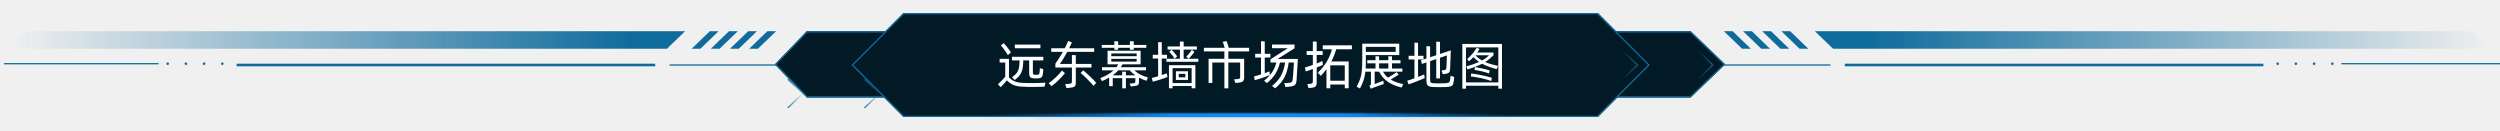
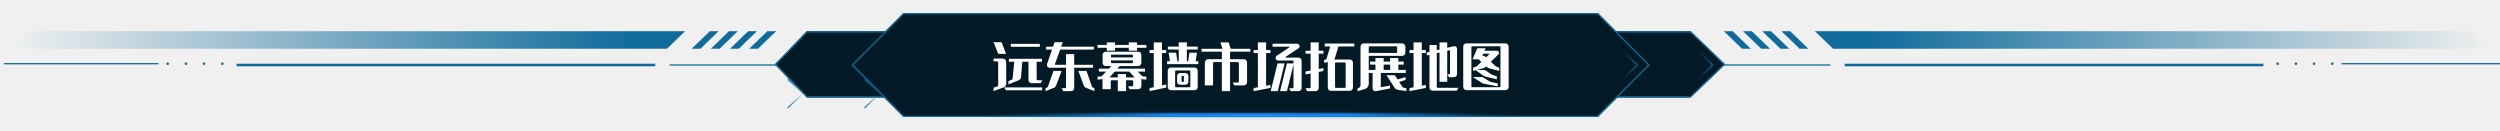
<svg xmlns="http://www.w3.org/2000/svg" width="1923" height="100" viewBox="0 0 1923 100" fill="none">
  <path d="M3 0L1923 0L1923 100L3 100L3 0Z">
</path>
  <g mask="url(#mask-19571ea8-7f9f-4115-9439-4b64408caa62)">
    <path fill="#021A26" d="M596 49.5L620.56 75L1300.44 75L1327 49.5L1300.44 24L620.56 24L596 49.5">
</path>
    <path fill-rule="evenodd" fill="rgba(15, 107, 156, 1)" d="M596 49.5L620.56 75L1300.44 75L1326.28 50.193L1327 49.5L1326.28 48.807L1300.44 24L620.56 24L596 49.5ZM620.985 25L597.388 49.5L620.985 74L1300.04 74L1325.56 49.5L1300.04 25L620.985 25Z">
</path>
    <path fill="#021A26" d="M655 50L694.94 90L1229.07 90L1269 50L1229.07 10L694.94 10L655 50">
</path>
    <path fill-rule="evenodd" fill="rgba(15, 107, 156, 1)" d="M655 50L694.94 90L1229.07 90L1269 50L1229.07 10L694.94 10L655 50ZM695.355 11L656.413 50L695.355 89L1228.66 89L1267.59 50L1228.66 11L695.355 11Z">
</path>
    <g filter="url(#filter_22e4c669-ea71-4435-b34b-df6f709cae18)">
      <ellipse cx="962.5" cy="88.5" rx="205.5" ry="1.5" fill="url(#linear_fill_22e4c669-ea71-4435-b34b-df6f709cae18)">
</ellipse>
    </g>
    <path d="M1259.49 50L1259.84 49.64L1248.34 38.64L1247.65 39.36L1258.77 50L1247.65 60.64L1248.34 61.36L1259.84 50.36L1259.49 50ZM1259.49 50L1259.15 49.64L1258.77 50L1259.15 50.36L1259.49 50ZM1259.85 50.36L1260.22 50L1259.85 49.64L1259.5 50L1259.85 50.36Z" fill-rule="evenodd" fill="url(#linear_fill_0e8f900c-1edb-4d48-b5bf-baf5943ac75d)">
</path>
    <path d="M1317.49 50L1317.84 49.64L1306.34 38.64L1305.65 39.36L1316.77 50L1305.65 60.64L1306.34 61.36L1317.84 50.36L1317.49 50ZM1317.49 50L1317.15 49.64L1316.77 50L1317.15 50.36L1317.49 50ZM1317.85 50.36L1318.22 50L1317.85 49.64L1317.5 50L1317.85 50.36Z" fill-rule="evenodd" fill="url(#linear_fill_bda5b7f5-81f6-43e3-9f13-6fd426cbc745)">
</path>
    <path d="M665.344 83.363L676.844 72.363L676.499 72.003L676.844 71.643L665.344 60.643L664.654 61.363L675.778 72.003L664.654 82.643L665.344 83.363ZM675.778 72.003L676.154 72.363L676.499 72.003L676.154 71.643L675.778 72.003ZM676.85 72.363L677.22 72.003L676.85 71.643L676.5 72.003L676.85 72.363Z" fill-rule="evenodd" fill="url(#linear_fill_b6b3174a-3353-4e71-b268-7e5dd23f09a5)">
</path>
    <path d="M606.344 83.363L617.844 72.363L617.499 72.003L617.844 71.643L606.344 60.643L605.654 61.363L616.778 72.003L605.654 82.643L606.344 83.363ZM616.778 72.003L617.154 72.363L617.499 72.003L617.154 71.643L616.778 72.003ZM617.85 72.363L618.22 72.003L617.85 71.643L617.5 72.003L617.85 72.363Z" fill-rule="evenodd" fill="url(#linear_fill_9703ae26-eb37-4c7e-a345-2f2ddd0de012)">
</path>
  </g>
  <g mask="url(#mask-19571ea8-7f9f-4115-9439-4b64408caa62)">
-     <path fill="#FFFFFF" d="M775.28 42.4Q774.64 41.32 773.92 40.26Q773.2 39.2 772.5 38.22Q771.8 37.24 771.12 36.4Q770.44 35.56 769.88 34.92L772.04 33.2Q772.64 33.8 773.42 34.7Q774.2 35.6 774.98 36.6Q775.76 37.6 776.44 38.58Q777.12 39.56 777.6 40.32L775.28 42.4ZM800.28 37.12L780.6 37.12L780.6 34.32L800.28 34.32L800.28 37.12ZM784.2 47.96Q784.2 47.64 784.22 47.24Q784.24 46.84 784.24 46.44L778.4 46.44L778.4 43.68L802.52 43.68L802.52 46.44L794.48 46.44L794.48 55.56Q794.48 56.2 794.56 56.56Q794.64 56.92 794.84 57.14Q795.04 57.36 795.38 57.44Q795.72 57.52 796.2 57.56Q796.92 57.64 797.68 57.56Q798.28 57.52 798.64 57.42Q799 57.32 799.2 57.08Q799.4 56.84 799.5 56.4Q799.6 55.96 799.68 55.24Q799.76 54.48 799.8 53.8Q799.84 53.12 799.84 52.4L802.48 53.16Q802.44 54.08 802.38 54.76Q802.32 55.44 802.24 56.32Q802.12 57.48 801.88 58.22Q801.64 58.96 801.2 59.4Q800.76 59.84 800.06 60.04Q799.36 60.24 798.32 60.28Q796.76 60.32 795.24 60.28Q793.32 60.2 792.48 59.36Q791.64 58.52 791.64 56.16L791.64 46.44L787.08 46.44Q787.08 46.88 787.06 47.32Q787.04 47.76 787.04 48.12Q786.92 50.76 786.56 52.68Q786.2 54.6 785.44 56.12Q784.68 57.64 783.48 58.92Q782.28 60.2 780.56 61.52L778.44 59.44Q780.12 58.2 781.2 57.08Q782.28 55.96 782.92 54.68Q783.56 53.4 783.84 51.78Q784.12 50.16 784.2 47.96ZM789.96 63.88Q793.52 63.96 797.24 63.88Q800.96 63.8 804.16 63.6L803.48 66.68Q802.2 66.72 800.52 66.76Q798.84 66.8 797.08 66.84Q795.32 66.88 793.64 66.88Q791.96 66.88 790.72 66.84Q787.6 66.76 785.3 66.6Q783 66.44 781.14 65.92Q779.28 65.4 777.7 64.44Q776.12 63.48 774.48 61.8Q773.92 62.44 773.42 63.02Q772.92 63.6 772.38 64.22Q771.84 64.84 771.2 65.54Q770.56 66.24 769.72 67.08L767.6 64.84Q769.24 63.32 770.68 61.86Q772.12 60.4 773.24 59L773.24 48.12L768.92 48.12L768.92 45.28L776.12 45.28L776.12 59.6Q777.56 61 778.92 61.8Q780.28 62.6 781.86 63.06Q783.44 63.52 785.38 63.68Q787.32 63.84 789.96 63.88ZM827.52 51.92L827.52 63.12Q827.52 64.44 827.32 65.24Q827.12 66.04 826.64 66.48Q826.16 66.92 825.34 67.14Q824.52 67.36 823.28 67.48L820.36 67.72L819.32 64.72L822.28 64.48Q823.04 64.44 823.48 64.32Q823.92 64.2 824.16 63.96Q824.4 63.72 824.46 63.26Q824.52 62.8 824.52 62.04L824.52 51.92L811.8 51.92L811.8 48.96Q813.32 46.8 814.78 44.56Q816.24 42.32 817.56 39.92L808.6 39.92L808.6 37.12L819.04 37.12Q819.76 35.72 820.42 34.3Q821.08 32.88 821.64 31.44L824.48 32.64Q824.04 33.72 823.5 34.84Q822.96 35.96 822.4 37.12L841.64 37.12L841.64 39.92L820.92 39.92Q819.48 42.64 818 45.06Q816.52 47.48 815.24 49.16L824.52 49.16L824.52 42.32L827.52 42.44L827.52 49.16L839.56 49.16L839.56 51.92L827.52 51.92ZM833.2 54.12Q834.12 54.88 835.46 56.06Q836.8 57.24 838.22 58.58Q839.64 59.92 840.98 61.28Q842.32 62.64 843.24 63.72L841.16 66.04Q840.12 64.8 838.78 63.38Q837.44 61.96 836.06 60.58Q834.68 59.2 833.4 58.02Q832.12 56.84 831.2 56.08L833.2 54.12ZM806.64 63.96Q809.76 61.8 812.28 59.34Q814.8 56.88 816.84 54.28L819.16 56.24Q816.92 59 814.46 61.46Q812 63.92 808.84 66.32L806.64 63.96ZM857.16 36.76L847.48 36.76L847.48 34.56L857.16 34.56L857.16 31.68L860.08 31.84L860.08 34.56L869.12 34.56L869.12 31.68L872.08 31.84L872.08 34.56L881.76 34.56L881.76 36.76L872.08 36.76L872.08 38.28L869.12 38.28L869.12 36.76L860.08 36.76L860.08 38.28L857.16 38.28L857.16 36.76ZM881.92 62.16Q880.32 61.64 878.88 61.02Q877.44 60.4 876.12 59.72L876.12 62.52Q876.12 63.56 875.96 64.22Q875.8 64.88 875.36 65.3Q874.92 65.72 874.08 65.94Q873.24 66.16 871.88 66.28L869.76 66.48L868.96 64.28L871.16 64.12Q871.92 64.08 872.36 63.96Q872.8 63.84 873 63.64Q873.2 63.44 873.26 63.08Q873.32 62.72 873.32 62.16L873.32 60.08L866.04 60.08L866.04 67.96L863.2 67.96L863.2 60.08L855.92 60.08L855.92 66.24L853.16 66.24L853.16 59.68Q851.92 60.4 850.56 61.06Q849.2 61.72 847.68 62.4L846.36 60.08Q849.64 58.8 852.16 57.34Q854.68 55.88 856.6 54.08L847.68 54.08L847.68 51.68L858.76 51.68Q859.56 50.72 860.2 49.48L851.92 49.48L851.92 39L877.36 39L877.36 49.48L863.44 49.48Q863.12 50.04 862.78 50.58Q862.44 51.12 862.08 51.68L881.52 51.68L881.52 54.08L872.44 54.08Q874.48 55.92 877.02 57.28Q879.56 58.64 882.96 59.56L881.92 62.16ZM854.8 41.12L854.8 43.24L874.32 43.24L874.32 41.12L854.8 41.12ZM854.8 47.36L874.32 47.36L874.32 45.28L854.8 45.28L854.8 47.36ZM873.28 57.96Q872.08 57.12 871 56.14Q869.92 55.16 868.92 54.08L860.2 54.08Q858.36 56.16 855.84 57.96L863.2 57.96L863.2 55.12L866.04 55.2L866.04 57.96L873.28 57.96ZM921.76 45.16L921.76 47.56L897.2 47.56L897.2 45.16L907.6 45.16L907.6 38.16L898.12 38.16L898.12 35.76L907.6 35.76L907.6 31.92L910.48 32L910.48 35.76L920.64 35.76L920.64 38.16L910.48 38.16L910.48 45.16L921.76 45.16ZM897.76 57.8L898.08 59.2Q897.04 59.64 895.54 60.16Q894.04 60.68 892.42 61.2Q890.8 61.72 889.28 62.16Q887.76 62.6 886.72 62.84L885.96 59.96Q886.88 59.76 888.16 59.42Q889.44 59.08 890.84 58.64L890.84 45L886.68 45L886.68 42.16L890.84 42.16L890.84 32.4L893.64 32.48L893.64 42.16L897.64 42.16L897.64 45L893.64 45L893.64 57.72Q894.76 57.36 895.74 57.02Q896.72 56.68 897.48 56.4L897.76 57.8ZM901.24 38.24Q901.68 38.68 902.26 39.36Q902.84 40.04 903.44 40.76Q904.04 41.48 904.58 42.16Q905.12 42.84 905.48 43.32L903.52 45.16Q903.16 44.56 902.64 43.8Q902.12 43.04 901.54 42.3Q900.96 41.56 900.4 40.9Q899.84 40.24 899.4 39.8L901.24 38.24ZM912.48 43.6Q912.92 43.16 913.52 42.48Q914.12 41.8 914.74 41.04Q915.36 40.28 915.9 39.56Q916.44 38.84 916.76 38.28L918.72 39.92Q918.4 40.4 917.86 41.1Q917.32 41.8 916.72 42.54Q916.12 43.28 915.5 43.96Q914.88 44.64 914.36 45.12L912.48 43.6ZM899.16 50.16L919.48 50.16L919.48 67.88L916.6 67.88L916.6 66.16L901.96 66.16L901.96 67.88L899.16 67.88L899.16 50.16ZM901.96 52.4L901.96 63.92L916.6 63.92L916.6 52.4L901.96 52.4ZM913.8 61.48L904.52 61.48L904.52 54.8L913.8 54.8L913.8 61.48ZM911.76 56.8L906.68 56.8L906.68 59.48L911.76 59.48L911.76 56.8ZM944.84 39.56L944.84 45.24L957 45.24L957 59.24Q957 60.48 956.78 61.26Q956.56 62.04 956.06 62.52Q955.56 63 954.78 63.22Q954 63.44 952.88 63.56L950.28 63.84L949.24 61L951.88 60.84Q952.6 60.76 953.02 60.64Q953.44 60.52 953.64 60.28Q953.84 60.04 953.88 59.64Q953.92 59.24 953.92 58.64L953.92 48.08L944.84 48.08L944.84 67.92L941.8 67.92L941.8 48.08L932.52 48.08L932.52 63.8L929.64 63.8L929.64 45.24L941.8 45.24L941.8 39.56L926.04 39.56L926.04 36.76L942.04 36.76Q941.72 35.6 941.28 34.28Q940.84 32.96 940.52 32.16L943.48 31.6Q943.64 32.04 943.88 32.68Q944.12 33.32 944.34 34.04Q944.56 34.76 944.78 35.48Q945 36.2 945.16 36.76L960.84 36.76L960.84 39.56L944.84 39.56ZM976.8 57.72Q975.76 58.16 974.2 58.74Q972.64 59.32 971 59.88Q969.36 60.44 967.8 60.92Q966.24 61.4 965.16 61.68L964.56 58.8Q965.56 58.56 967 58.16Q968.44 57.76 969.96 57.24L969.96 44.28L965.48 44.28L965.48 41.4L969.96 41.4L969.96 31.72L972.84 31.84L972.84 41.4L977.2 41.4L977.2 44.28L972.84 44.28L972.84 56.28Q973.88 55.92 974.82 55.56Q975.76 55.2 976.48 54.88L976.8 57.72ZM998.28 45.32Q998.28 45.72 998.22 46.92Q998.16 48.12 998.06 49.72Q997.96 51.32 997.84 53.16Q997.72 55 997.62 56.66Q997.52 58.32 997.44 59.66Q997.36 61 997.32 61.6Q997.24 63.04 996.9 63.98Q996.56 64.92 995.84 65.48Q995.12 66.04 993.96 66.32Q992.8 66.6 991.08 66.76L988.76 66.96L987.88 63.96L990.72 63.8Q991.8 63.76 992.48 63.58Q993.16 63.4 993.58 63.04Q994 62.68 994.16 62.08Q994.32 61.48 994.4 60.56Q994.44 60.12 994.52 59.16Q994.6 58.2 994.7 56.98Q994.8 55.76 994.88 54.4Q994.96 53.04 995.06 51.8Q995.16 50.56 995.2 49.58Q995.24 48.6 995.28 48.08L991.28 48.08Q990.8 51.52 990.02 54.28Q989.24 57.04 988.02 59.4Q986.8 61.76 985.06 63.82Q983.32 65.88 980.88 67.92L978.48 66.12Q980.76 64.2 982.42 62.34Q984.08 60.48 985.24 58.38Q986.4 56.28 987.2 53.78Q988 51.28 988.56 48.08L984.56 48.08Q983.48 52.76 981.08 56.66Q978.68 60.56 974.52 63.92L972.32 62.12Q974.36 60.48 975.9 58.82Q977.44 57.16 978.58 55.46Q979.72 53.76 980.5 51.92Q981.28 50.08 981.8 48.08L977.28 48.08L977.28 45.6L990.6 37.08L978.44 37.08L978.44 34.24L995.76 34.24L995.76 37.16L982.76 45.32L998.28 45.32ZM1017.52 49.96Q1016.6 50.36 1015.4 50.86Q1014.2 51.36 1012.8 51.92L1012.8 63.2Q1012.8 64.4 1012.6 65.2Q1012.4 66 1011.88 66.5Q1011.36 67 1010.48 67.24Q1009.6 67.48 1008.24 67.56L1006.48 67.72L1005.6 64.68L1007.48 64.52Q1008.92 64.4 1009.38 64.02Q1009.84 63.64 1009.84 62.36L1009.84 53.08Q1008.28 53.64 1006.86 54.14Q1005.44 54.64 1004.4 54.96L1003.72 51.92Q1004.88 51.6 1006.48 51.08Q1008.08 50.56 1009.84 49.92L1009.84 42.24L1005.08 42.24L1005.08 39.28L1009.84 39.28L1009.84 31.92L1012.8 32.04L1012.8 39.28L1017.4 39.28L1017.4 42.24L1012.8 42.24L1012.8 48.8Q1014.08 48.32 1015.22 47.82Q1016.36 47.32 1017.24 46.88L1017.4 48.68L1017.52 49.96ZM1027.84 37.92Q1027.08 40.44 1026.16 42.74Q1025.24 45.04 1024.08 47.28L1037.4 47.28L1037.4 67.88L1034.4 67.88L1034.4 65.04L1023.24 65.04L1023.24 67.88L1020.32 67.88L1020.32 53.2Q1019.36 54.48 1018.3 55.76Q1017.24 57.04 1016 58.36L1013.68 55.92Q1017.68 52.04 1020.4 47.64Q1023.12 43.24 1024.52 37.92L1017.48 37.92L1017.48 34.88L1039.88 34.88L1039.88 37.92L1027.84 37.92ZM1034.4 50.24L1023.24 50.24L1023.24 62.12L1034.4 62.12L1034.4 50.24ZM1069.72 61.2Q1071.64 62.36 1074.02 63.24Q1076.4 64.12 1079.36 64.68L1078.08 67.36Q1074.88 66.56 1072.26 65.46Q1069.64 64.36 1067.5 62.88Q1065.36 61.4 1063.72 59.48Q1062.08 57.56 1060.84 55.12L1057.4 55.12L1057.4 64.64Q1057.8 64.48 1058.78 64.12Q1059.76 63.76 1060.82 63.34Q1061.88 62.92 1062.8 62.56Q1063.72 62.2 1064.04 62.08L1064.36 64.64Q1063.92 64.8 1062.78 65.18Q1061.64 65.56 1060.4 66Q1059.16 66.44 1058.06 66.84Q1056.96 67.24 1056.6 67.36Q1056.12 67.56 1055.52 67.8Q1054.92 68.04 1054.44 68.28L1053.4 66Q1054.08 65.6 1054.3 65.28Q1054.52 64.96 1054.52 64.56L1054.52 55.12L1050.24 55.12Q1050.04 57 1049.7 58.6Q1049.36 60.2 1048.86 61.72Q1048.36 63.24 1047.68 64.78Q1047 66.32 1046.12 68.08L1043.56 66.72Q1044.8 64.32 1045.62 62.3Q1046.44 60.28 1046.94 58Q1047.44 55.72 1047.64 52.84Q1047.84 49.96 1047.84 45.8L1047.84 33.6L1076.32 33.6L1076.32 42.36L1050.6 42.36L1050.6 47.28Q1050.6 48.8 1050.56 50.16Q1050.52 51.52 1050.44 52.72L1058.04 52.72L1058.04 48.72L1051.72 48.72L1051.72 46.32L1058.04 46.32L1058.04 43.24L1060.8 43.36L1060.8 46.32L1067.92 46.32L1067.92 43.24L1070.72 43.36L1070.72 46.32L1077.24 46.32L1077.24 48.72L1070.72 48.72L1070.72 52.72L1078.72 52.72L1078.72 55.12L1063.72 55.12Q1064.52 56.44 1065.48 57.6Q1066.44 58.76 1067.64 59.72Q1069.44 58.76 1071.1 57.7Q1072.76 56.64 1074.28 55.44L1075.84 57.36Q1074.44 58.28 1072.86 59.26Q1071.28 60.24 1069.72 61.2ZM1050.6 36.04L1050.6 39.92L1073.56 39.92L1073.56 36.04L1050.6 36.04ZM1060.8 52.72L1067.92 52.72L1067.92 48.72L1060.8 48.72L1060.8 52.72ZM1118.56 59.2Q1118.52 60.52 1118.32 61.82Q1118.12 63.12 1117.84 64.36Q1117.72 64.96 1117.4 65.42Q1117.08 65.88 1116.46 66.18Q1115.84 66.48 1114.9 66.68Q1113.96 66.88 1112.56 66.92Q1107.48 67.16 1102.4 66.92Q1101 66.88 1100 66.64Q1099 66.4 1098.38 65.86Q1097.76 65.32 1097.48 64.38Q1097.2 63.44 1097.2 61.92L1097.2 48L1093.72 49.2L1093.04 46.4L1097.2 45L1097.2 35.48L1100.04 35.68L1100.04 44.04L1104.76 42.48L1104.76 32L1107.64 32.2L1107.64 41.52L1115.96 38.72L1115.44 52.76Q1115.4 53.88 1115.2 54.62Q1115 55.36 1114.54 55.82Q1114.08 56.28 1113.32 56.52Q1112.56 56.76 1111.36 56.88L1109.76 57.04L1108.8 54.16L1110.48 54Q1111.12 53.96 1111.52 53.82Q1111.92 53.68 1112.14 53.4Q1112.36 53.12 1112.46 52.64Q1112.56 52.16 1112.6 51.4Q1112.64 51.04 1112.68 49.76Q1112.72 48.48 1112.78 47Q1112.84 45.52 1112.9 44.24Q1112.96 42.96 1112.96 42.6L1107.64 44.44L1107.64 60.32L1104.76 60.32L1104.76 45.4L1100.04 47.04L1100.04 60.68Q1100.04 61.72 1100.12 62.34Q1100.2 62.96 1100.5 63.32Q1100.8 63.68 1101.36 63.84Q1101.92 64 1102.84 64.04Q1107.12 64.28 1111.4 64.04Q1113.36 63.92 1114.18 63.62Q1115 63.32 1115.24 62.36Q1115.48 61.36 1115.6 60.28Q1115.72 59.2 1115.76 58.24L1118.56 59.2ZM1095.72 58.8L1095.92 60.04Q1094.76 60.56 1093.12 61.24Q1091.48 61.92 1089.7 62.62Q1087.92 63.32 1086.26 63.92Q1084.6 64.52 1083.48 64.88L1082.4 62.12Q1083.52 61.8 1084.98 61.3Q1086.44 60.8 1088 60.24L1088 45.72L1083.52 45.72L1083.52 42.92L1088 42.92L1088 32.8L1090.76 32.92L1090.76 42.92L1094.96 42.92L1094.96 45.72L1090.76 45.72L1090.76 59.2Q1092.16 58.64 1093.36 58.14Q1094.56 57.64 1095.48 57.24L1095.72 58.8ZM1155.32 33.8L1155.32 68.2L1152.52 68.2L1152.52 65.96L1127.64 65.96L1127.64 68.2L1124.84 68.2L1124.84 33.8L1155.32 33.8ZM1152.52 63.36L1152.52 36.44L1127.64 36.44L1127.64 63.36L1152.52 63.36ZM1142.36 47.72Q1144.56 48.68 1147.04 49.38Q1149.52 50.08 1152.36 50.72L1151.24 53.2Q1147.72 52.24 1145 51.24Q1142.28 50.24 1140.04 49.04Q1137.8 50.2 1135.08 51.26Q1132.36 52.32 1128.88 53.36L1127.8 51.12Q1130.8 50.28 1133.24 49.42Q1135.68 48.56 1137.72 47.64Q1135.44 46.12 1133.4 43.96Q1132.6 44.84 1131.72 45.62Q1130.84 46.4 1129.92 47.16L1128.56 45.4Q1129.64 44.52 1130.7 43.44Q1131.76 42.36 1132.7 41.22Q1133.64 40.08 1134.44 38.94Q1135.24 37.8 1135.84 36.76L1138.04 37.68Q1137.28 39 1136.32 40.4L1148.76 40.4L1148.76 42.52Q1147.24 44.04 1145.7 45.32Q1144.16 46.6 1142.36 47.72ZM1134.92 42.52Q1137.2 44.96 1140 46.52Q1143.24 44.76 1145.36 42.52L1134.92 42.52ZM1134.52 51.6Q1135.52 51.72 1137.02 52.02Q1138.52 52.32 1140.1 52.66Q1141.68 53 1143.18 53.38Q1144.68 53.76 1145.76 54.08L1145.4 56.52Q1144.36 56.12 1142.88 55.68Q1141.4 55.24 1139.82 54.86Q1138.24 54.48 1136.74 54.2Q1135.24 53.92 1134.2 53.8L1134.52 51.6ZM1131.68 56.56Q1133.16 56.68 1135.3 57.04Q1137.44 57.4 1139.68 57.86Q1141.92 58.32 1144 58.84Q1146.08 59.36 1147.52 59.84L1147.08 62.32Q1145.64 61.76 1143.56 61.18Q1141.48 60.6 1139.26 60.12Q1137.04 59.64 1134.94 59.28Q1132.84 58.92 1131.36 58.8L1131.68 56.56Z">
+     <path fill="#FFFFFF" d="M767.8 41.44L764.28 32.48L770.4 32.48L773.88 41.44L767.8 41.44ZM799.84 36L777.56 36L777.56 33.76L799.84 33.76L799.84 36ZM773.96 64.6Q773.96 65.44 773.5 66.12Q773.04 66.8 772.24 67.12L764.24 70.08L764.24 67.48L767.28 66.44Q767.8 66.24 767.8 65.72L767.8 48.2Q767.8 47.8 767.52 47.5Q767.24 47.2 766.8 47.2L764.24 47.2L764.24 45.04L771.32 45.04Q772.4 45.04 773.18 45.8Q773.96 46.56 773.96 47.68L773.96 64.6ZM785.36 59.56Q785.28 60.44 784.64 61Q784 61.56 783.2 61.88L775.68 64.92L775.68 62.4L778.4 61.28Q778.8 61.12 778.88 60.64L780.16 47.48L776.04 47.48L776.04 45.24L801.44 45.24L801.44 47.48L797.4 47.48L797.4 61.12Q797.4 61.36 797.58 61.54Q797.76 61.72 798 61.72L801.76 61.72L800.56 63.96L793.52 63.96Q792.48 63.96 791.78 63.26Q791.08 62.56 791.08 61.52L791.08 47.48L786.36 47.48L785.36 59.56ZM772.52 67.24L801.6 67.24L801.6 69.44L773.72 69.44L772.52 67.24ZM826.28 52.08L826.28 67.64Q826.28 68.68 825.58 69.38Q824.88 70.08 823.84 70.08L817.8 70.08L816.6 67.84L819.36 67.84Q819.6 67.84 819.78 67.66Q819.96 67.48 819.96 67.24L819.96 52.08L807.6 52.08Q806.96 52.08 806.46 51.84Q805.96 51.6 805.66 51.18Q805.36 50.76 805.3 50.2Q805.24 49.64 805.44 49.04L809.24 38.16L804.64 38.16L804.64 35.92L810 35.92L811.2 32.48L817.52 32.48L816.28 35.92L841.36 35.92L841.36 38.16L815.48 38.16L811.48 49.24Q811.4 49.48 811.52 49.66Q811.64 49.84 811.88 49.84L819.96 49.84L819.96 41.64L826.28 41.64L826.28 49.84L840.72 49.84L840.72 52.08L826.28 52.08ZM816.6 54.56L812.48 65.48Q812.2 66.2 811.74 66.76Q811.28 67.32 810.68 67.56L804.24 70.08L804.24 67.76L805.32 67.36Q805.84 67.16 806.08 66.56L810.32 54.56L816.6 54.56ZM841.76 67.76L841.76 70.08L835.4 67.56Q834.16 67.04 833.6 65.6L829.44 54.56L835.72 54.56L839.92 66.56Q840.16 67.12 840.64 67.32L841.76 67.76ZM881.76 34.56L881.76 36.76L874.6 36.76L874.6 38.96L868.28 38.96L868.28 36.76L857.68 36.76L857.68 38.96L851.36 38.96L851.36 36.76L844.24 36.76L844.24 34.56L851.36 34.56L851.36 32.6L857.68 32.6L857.68 34.56L868.28 34.56L868.28 32.6L874.6 32.6L874.6 34.56L881.76 34.56ZM878 58Q878.28 58.32 878.62 58.52Q878.96 58.72 879.4 58.76L881.76 59L881.76 61.24L877.68 60.88Q877.96 61.32 877.96 62L877.96 66.12Q877.96 67.16 877.24 67.88Q876.52 68.6 875.48 68.6L868.92 68.6L867.72 66.4L870.72 66.4Q871.12 66.4 871.38 66.14Q871.64 65.88 871.64 65.48L871.64 62.64Q871.64 62.24 871.38 61.98Q871.12 61.72 870.72 61.72L866.16 61.72L866.16 70.12L859.8 70.12L859.8 61.72L855.28 61.72Q854.92 61.72 854.66 61.98Q854.4 62.24 854.4 62.64L854.4 68.6L848.04 68.6L848.04 62.2Q848.04 61.44 848.4 60.84L844.24 61.24L844.24 59L846.68 58.76Q847.12 58.72 847.44 58.52Q847.76 58.32 848.08 58L850.8 55.08L845.24 55.08L845.24 52.84L852.92 52.84L854.8 50.8L850.56 50.8Q849.52 50.8 848.82 50.1Q848.12 49.4 848.12 48.36L848.12 42.24Q848.12 41.2 848.82 40.5Q849.52 39.8 850.56 39.8L875.48 39.8Q876.52 39.8 877.22 40.5Q877.92 41.2 877.92 42.24L877.92 48.36Q877.92 49.4 877.22 50.1Q876.52 50.8 875.48 50.8L861.28 50.8L859.44 52.84L880.72 52.84L880.72 55.08L875.2 55.08L878 58ZM855.16 42.04Q854.92 42.04 854.74 42.22Q854.56 42.4 854.56 42.64L854.56 44.16L871.44 44.16L871.44 42.64Q871.44 42.4 871.26 42.22Q871.08 42.04 870.84 42.04L855.16 42.04ZM854.56 47.96Q854.56 48.2 854.74 48.38Q854.92 48.56 855.16 48.56L870.84 48.56Q871.08 48.56 871.26 48.38Q871.44 48.2 871.44 47.96L871.44 46.44L854.56 46.44L854.56 47.96ZM872.72 59.52L872.24 59.04L868.68 55.08L857.44 55.08L853.96 59Q853.84 59.16 853.7 59.28Q853.56 59.4 853.44 59.52L859.8 59.52L859.8 56.96L866.16 56.96L866.16 59.52L872.72 59.52ZM893.8 38.52L897.04 38.52L897.04 40.8L893.8 40.8L893.8 65.68L897.04 65L897.04 67.36L884.24 70.12L884.24 67.76L887.48 67.08L887.48 40.8L884.24 40.8L884.24 38.52L887.48 38.52L887.48 32.6L893.8 32.6L893.8 38.52ZM921.76 47.08L921.76 49.32L897.76 49.32L897.76 47.08L899.88 47.08L898.92 40.52L904.68 40.52L905.64 47.08L906.68 47.08L906.68 38.08L898.32 38.08L898.32 35.84L906.68 35.84L906.68 32.6L912.92 32.6L912.92 35.84L921.24 35.84L921.24 38.08L912.92 38.08L912.92 47.08L913.96 47.08L914.92 40.52L920.68 40.52L919.72 47.08L921.76 47.08ZM918.84 51.96Q919.88 51.96 920.58 52.66Q921.28 53.36 921.28 54.4L921.28 66.92Q921.28 67.96 920.58 68.66Q919.88 69.36 918.84 69.36L900.68 69.36Q899.64 69.36 898.94 68.66Q898.24 67.96 898.24 66.92L898.24 54.4Q898.24 53.36 898.94 52.66Q899.64 51.96 900.68 51.96L918.84 51.96ZM915.6 54.8Q915.6 54.56 915.42 54.38Q915.24 54.2 915 54.2L904.52 54.2Q904.28 54.2 904.1 54.38Q903.92 54.56 903.92 54.8L903.92 66.52Q903.92 66.76 904.1 66.94Q904.28 67.12 904.52 67.12L915 67.12Q915.24 67.12 915.42 66.94Q915.6 66.76 915.6 66.52L915.6 54.8ZM911.68 56.16Q912.72 56.16 913.42 56.86Q914.12 57.56 914.12 58.6L914.12 62.68Q914.12 63.76 913.42 64.46Q912.72 65.16 911.68 65.16L907.84 65.16Q906.8 65.16 906.1 64.46Q905.4 63.76 905.4 62.68L905.4 58.6Q905.4 57.56 906.1 56.86Q906.8 56.16 907.84 56.16L911.68 56.16ZM910.64 58.88Q910.64 58.64 910.46 58.46Q910.28 58.28 910.04 58.28L909.48 58.28Q909.24 58.28 909.06 58.46Q908.88 58.64 908.88 58.88L908.88 62.44Q908.88 62.68 909.06 62.86Q909.24 63.04 909.48 63.04L910.04 63.04Q910.28 63.04 910.46 62.86Q910.64 62.68 910.64 62.44L910.64 58.88ZM946.16 39.76L946.16 45.52L956.76 45.52Q957.8 45.52 958.52 46.24Q959.24 46.96 959.24 48L959.24 63.2Q959.24 64.24 958.52 64.96Q957.8 65.68 956.76 65.68L949.4 65.68L948.2 63.48L952.04 63.48Q952.44 63.48 952.7 63.22Q952.96 62.96 952.96 62.56L952.96 48.64Q952.96 48.24 952.7 47.98Q952.44 47.72 952.04 47.72L946.16 47.72L946.16 70.12L939.84 70.12L939.84 47.72L933.96 47.72Q933.6 47.72 933.34 47.98Q933.08 48.24 933.08 48.64L933.08 65.68L926.76 65.68L926.76 48.2Q926.76 47.08 927.54 46.3Q928.32 45.52 929.44 45.52L939.84 45.52L939.84 39.76L924.24 39.76L924.24 37.56L940.32 37.56L938.76 32.6L945.08 32.6L946.64 37.56L961.76 37.56L961.76 39.76L946.16 39.76ZM973.88 38.52L977.24 38.52L977.24 40.8L973.88 40.8L973.88 65.96L977.24 65.32L977.24 67.64L964.24 70.12L964.24 67.76L967.56 67.12L967.56 40.8L964.24 40.8L964.24 38.52L967.56 38.52L967.56 32.6L973.88 32.6L973.88 38.52ZM998.76 44.32Q999.8 44.32 1000.5 45.02Q1001.2 45.72 1001.2 46.76L1001.2 67.68Q1001.2 68.72 1000.5 69.42Q999.8 70.12 998.76 70.12L992.72 70.12L991.64 67.88L994.36 67.88Q994.6 67.88 994.78 67.7Q994.96 67.52 994.96 67.28L994.96 49.56L989.92 70.12L984.64 70.12L989.92 48.76L994.96 48.76L994.96 47.16Q994.96 46.92 994.78 46.74Q994.6 46.56 994.36 46.56L983.24 46.56Q982.48 46.56 981.98 46.14Q981.48 45.72 981.3 45.14Q981.12 44.56 981.3 43.94Q981.48 43.32 982.12 42.88L991.64 36.52Q991.84 36.36 991.76 36.12Q991.68 35.88 991.44 35.88L978.84 35.88L978.84 33.64L997.64 33.64Q998.36 33.64 998.88 34.04Q999.4 34.44 999.58 35Q999.76 35.56 999.58 36.16Q999.4 36.76 998.8 37.16L988.96 43.68Q988.76 43.84 988.84 44.08Q988.92 44.32 989.16 44.32L998.76 44.32ZM988.12 48.76L982.88 70.12L977.44 70.12L982.68 48.76L988.12 48.76ZM1014.36 39.04L1017.96 39.04L1017.96 41.28L1014.36 41.28L1014.36 53.04L1017.96 52.36L1017.96 54.6L1014.36 55.28L1014.36 67.64Q1014.36 68.68 1013.66 69.38Q1012.96 70.08 1011.92 70.08L1005.4 70.08L1004.24 67.84L1007.52 67.84Q1007.76 67.84 1007.94 67.66Q1008.12 67.48 1008.12 67.24L1008.12 56.48L1004.24 57.24L1004.24 55L1008.12 54.24L1008.12 41.28L1004.24 41.28L1004.24 39.04L1008.12 39.04L1008.12 32.6L1014.36 32.6L1014.36 39.04ZM1026.8 44.72Q1026.6 45.36 1026.28 45.8L1038.24 45.8Q1039.28 45.8 1039.98 46.5Q1040.68 47.2 1040.68 48.24L1040.68 67.4Q1040.68 68.44 1039.98 69.14Q1039.28 69.84 1038.24 69.84L1023.76 69.84Q1022.72 69.84 1022.02 69.14Q1021.32 68.44 1021.32 67.4L1021.32 48.24Q1021.32 47.92 1021.36 47.76L1018.52 48.32L1018.52 46.08L1019.6 45.84Q1020.2 45.72 1020.4 45.12L1023.2 35.72L1018.96 35.72L1018.96 33.48L1041.76 33.48L1041.76 35.72L1029.52 35.72L1026.8 44.72ZM1026.92 67Q1026.92 67.24 1027.1 67.42Q1027.28 67.6 1027.52 67.6L1034.48 67.6Q1034.72 67.6 1034.9 67.42Q1035.08 67.24 1035.08 67L1035.08 48.64Q1035.08 48.4 1034.9 48.22Q1034.72 48.04 1034.48 48.04L1027.52 48.04Q1027.28 48.04 1027.1 48.22Q1026.92 48.4 1026.92 48.64L1026.92 67ZM1062.12 66.56Q1062.12 67.08 1062.64 67L1069.16 65.8L1069.16 68.04L1058.4 70.12Q1057.36 70.32 1056.58 69.7Q1055.8 69.08 1055.8 68L1055.8 56.08L1052.84 56.08L1052.84 64.28Q1052.84 65.84 1051.94 67.02Q1051.04 68.2 1049.52 68.64L1044.24 70.12L1044.24 67.88L1044.88 67.72Q1045.64 67.52 1046.08 66.92Q1046.52 66.32 1046.52 65.52L1046.52 35.84Q1046.52 34.8 1047.22 34.1Q1047.92 33.4 1048.96 33.4L1078.56 33.4Q1079.6 33.4 1080.3 34.1Q1081 34.8 1081 35.84L1081 40.52Q1081 41.56 1080.3 42.26Q1079.6 42.96 1078.56 42.96L1052.84 42.96L1052.84 53.8L1058 53.8L1058 49.68L1053.88 49.68L1053.88 47.4L1058 47.4L1058 44.68L1064.32 44.68L1064.32 47.4L1069.28 47.4L1069.28 44.68L1075.6 44.68L1075.6 47.4L1079.76 47.4L1079.76 49.68L1075.6 49.68L1075.6 53.8L1081.36 53.8L1081.36 56.08L1062.12 56.08L1062.12 66.56ZM1052.84 40.72L1074.08 40.72Q1074.32 40.72 1074.5 40.54Q1074.68 40.36 1074.68 40.12L1074.68 36.24Q1074.68 36 1074.5 35.82Q1074.32 35.64 1074.08 35.64L1053.44 35.64Q1053.2 35.64 1053.02 35.82Q1052.84 36 1052.84 36.24L1052.84 40.72ZM1064.32 53.8L1069.28 53.8L1069.28 49.68L1064.32 49.68L1064.32 53.8ZM1081.76 67.88L1081.76 70.12L1075.36 69.12Q1074.48 68.96 1073.76 68.52Q1073.04 68.08 1072.56 67.28L1066.56 57.84L1072.88 57.84L1075.04 61.12L1081.16 59.28L1081.16 61.52L1076.24 63L1078.76 66.84Q1079.04 67.28 1079.56 67.4L1081.76 67.88ZM1093.64 38.52L1096.76 38.52L1096.76 40.8L1093.64 40.8L1093.64 65.92L1096.76 65.32L1096.76 67.64L1084.2 70.12L1084.2 67.76L1087.32 67.16L1087.32 40.8L1084.2 40.8L1084.2 38.52L1087.32 38.52L1087.32 32.6L1093.64 32.6L1093.64 38.52ZM1121.76 67.52L1120.56 69.76L1102 69.76Q1100.96 69.76 1100.26 69.06Q1099.56 68.36 1099.56 67.32L1099.56 42.16L1097.48 42.64L1097.48 40.4L1099.56 39.92L1099.56 34.6L1105.16 34.6L1105.16 38.6L1107.28 38.12L1107.28 32.6L1113.2 32.6L1113.2 36.76L1118.32 35.56Q1119.36 35.32 1120.06 35.98Q1120.76 36.64 1120.76 37.68L1120.76 56.92Q1120.76 57.96 1120.06 58.66Q1119.36 59.36 1118.32 59.36L1114.52 59.36L1113.32 57.12L1114.76 57.12Q1115 57.12 1115.18 56.94Q1115.36 56.76 1115.36 56.52L1115.36 39.08Q1115.36 38.88 1115.22 38.76Q1115.08 38.64 1114.88 38.68L1113.2 39.08L1113.2 62.92L1107.28 62.92L1107.28 40.4L1105.16 40.88L1105.16 66.92Q1105.16 67.16 1105.34 67.34Q1105.52 67.52 1105.76 67.52L1121.76 67.52ZM1158 33.36Q1159.04 33.36 1159.74 34.06Q1160.44 34.76 1160.44 35.8L1160.44 66.88Q1160.44 67.92 1159.74 68.62Q1159.04 69.32 1158 69.32L1127.96 69.32Q1126.92 69.32 1126.22 68.62Q1125.52 67.92 1125.52 66.88L1125.52 35.8Q1125.52 34.76 1126.22 34.06Q1126.92 33.36 1127.96 33.36L1158 33.36ZM1154.16 36.2Q1154.16 35.96 1153.98 35.78Q1153.8 35.6 1153.56 35.6L1132.4 35.6Q1132.16 35.6 1131.98 35.78Q1131.8 35.96 1131.8 36.2L1131.8 66.48Q1131.8 66.72 1131.98 66.9Q1132.16 67.08 1132.4 67.08L1153.56 67.08Q1153.8 67.08 1153.98 66.9Q1154.16 66.72 1154.16 66.48L1154.16 36.2ZM1150.32 50.84Q1150.52 51.04 1150.78 51.14Q1151.04 51.24 1151.32 51.32L1153.24 52.08L1153.24 54.52L1146.04 52.72Q1145.4 52.56 1144.8 52.3Q1144.2 52.04 1143.72 51.6L1143.16 51.08L1142.68 51.52Q1142.16 52 1141.56 52.24Q1140.96 52.48 1140.28 52.68L1135.44 53.92L1142.32 53.92L1147.32 57.32Q1147.64 57.52 1147.92 57.62Q1148.2 57.72 1148.52 57.8L1151.36 58.72L1151.36 61L1143.28 59.08Q1142.6 58.92 1141.98 58.68Q1141.36 58.44 1140.8 58L1135.12 54L1133.08 54.52L1133.08 52.12L1135.08 51.32Q1135.36 51.24 1135.62 51.14Q1135.88 51.04 1136.08 50.84L1139.44 47.6L1137.36 45.64L1132.68 45.64L1136.36 37.12L1142.68 37.12L1141.84 39.04L1151.24 39.04Q1151.84 39.04 1152.3 39.32Q1152.76 39.6 1152.94 40.04Q1153.12 40.48 1153.04 40.98Q1152.96 41.48 1152.48 41.92L1146.76 47.52L1150.32 50.84ZM1143.08 44.12L1145.32 41.96Q1145.56 41.76 1145.48 41.52Q1145.4 41.28 1145.12 41.28L1140.88 41.28L1140.16 42.96L1141.84 42.96L1143.08 44.12ZM1146.16 62.76Q1146.4 62.92 1146.66 62.98Q1146.92 63.04 1147.24 63.12L1152.12 64.2L1152.12 66.44L1142 64.52Q1140.6 64.28 1139.6 63.6L1132.88 59.28L1140.2 59.28L1146.16 62.76Z">
</path>
  </g>
  <g mask="url(#mask-19571ea8-7f9f-4115-9439-4b64408caa62)">
    <path stroke="rgba(15, 107, 156, 1)" stroke-width="1" d="M1326 50L1408 50">
</path>
    <path stroke="rgba(15, 107, 156, 1)" stroke-width="1" d="M1801 49L1923 49">
</path>
    <path stroke="rgba(15, 107, 156, 1)" stroke-width="2" d="M1419 50L1741 50">
</path>
    <circle cx="1752" cy="49" r="1" fill="#0F6B9C">
</circle>
    <circle cx="1766" cy="49" r="1" fill="#0F6B9C">
</circle>
    <circle cx="1780" cy="49" r="1" fill="#0F6B9C">
</circle>
    <circle cx="1794" cy="49" r="1" fill="#0F6B9C">
</circle>
    <path d="M1377 24L1370.25 24L1384.25 37.5L1391 37.5L1377 24L1377 24L1377 24Z" fill="#0F6B9C">
</path>
    <path d="M1362.25 24L1355.5 24L1369.5 37.5L1376.25 37.5L1362.25 24L1362.25 24L1362.25 24Z" fill="#0F6B9C">
</path>
    <path d="M1347.5 24L1340.75 24L1354.75 37.5L1361.5 37.5L1347.5 24L1347.5 24L1347.5 24Z" fill="#0F6B9C">
</path>
    <path d="M1332.75 24L1326 24L1340 37.5L1346.75 37.5L1332.75 24L1332.75 24L1332.75 24Z" fill="#0F6B9C">
</path>
    <path d="M1902 24L1396 24L1410 37.5L1916 37.5L1902 24L1902 24L1902 24Z" fill="url(#linear_fill_1e171e04-4d86-4bfe-b8a2-75d5dffc1092)">
</path>
  </g>
  <g mask="url(#mask-19571ea8-7f9f-4115-9439-4b64408caa62)">
    <path stroke="rgba(15, 107, 156, 1)" stroke-width="1" d="M597 50L515 50">
</path>
    <path stroke="rgba(15, 107, 156, 1)" stroke-width="1" d="M122 49L0 49">
</path>
    <path stroke="rgba(15, 107, 156, 1)" stroke-width="2" d="M504 50L182 50">
</path>
    <circle cx="173" cy="51" transform="rotate(180 172 50)" r="1" fill="#0F6B9C">
</circle>
    <circle cx="159" cy="51" transform="rotate(180 158 50)" r="1" fill="#0F6B9C">
</circle>
    <circle cx="145" cy="51" transform="rotate(180 144 50)" r="1" fill="#0F6B9C">
</circle>
    <circle cx="131" cy="51" transform="rotate(180 130 50)" r="1" fill="#0F6B9C">
</circle>
    <path d="M546 24L552.75 24L538.75 37.5L532 37.5L546 24L546 24L546 24Z" fill="#0F6B9C">
</path>
    <path d="M560.75 24L567.5 24L553.5 37.5L546.75 37.5L560.75 24L560.75 24L560.75 24Z" fill="#0F6B9C">
</path>
    <path d="M575.5 24L582.25 24L568.25 37.5L561.5 37.5L575.5 24L575.5 24L575.5 24Z" fill="#0F6B9C">
</path>
    <path d="M590.25 24L597 24L583 37.5L576.25 37.5L590.25 24L590.25 24L590.25 24Z" fill="#0F6B9C">
</path>
    <path d="M21 24L527 24L513 37.5L7 37.5L21 24L21 24L21 24Z" fill="url(#linear_fill_0f535b4b-d4dd-4dbb-bcc2-1ebc6c03de7a)">
</path>
  </g>
  <defs>
    <mask id="mask-19571ea8-7f9f-4115-9439-4b64408caa62" style="mask-type:alpha" maskUnits="userSpaceOnUse">
      <path fill="white" d="M3 0L1923 0L1923 100L3 100L3 0Z">
</path>
    </mask>
    <linearGradient id="linear_fill_22e4c669-ea71-4435-b34b-df6f709cae18" x1="757" y1="88.5" x2="1163.031" y2="88.5" gradientUnits="userSpaceOnUse">
      <stop offset="0" stop-color="#1890FF" stop-opacity="0" />
      <stop offset="0.359" stop-color="#1890FF" />
      <stop offset="0.688" stop-color="#1890FF" />
      <stop offset="1" stop-color="#1890FF" stop-opacity="0" />
    </linearGradient>
    <filter id="filter_22e4c669-ea71-4435-b34b-df6f709cae18" x="753" y="85" width="417" height="7" filterUnits="userSpaceOnUse" color-interpolation-filters="sRGB">
      <feFlood flood-opacity="0" result="feFloodId_22e4c669-ea71-4435-b34b-df6f709cae18" />
      <feColorMatrix in="SourceAlpha" type="matrix" values="0 0 0 0 0 0 0 0 0 0 0 0 0 0 0 0 0 0 127 0" result="hardAlpha_22e4c669-ea71-4435-b34b-df6f709cae18" />
      <feOffset dx="0" dy="4" />
      <feGaussianBlur stdDeviation="2" />
      <feComposite in2="hardAlpha_22e4c669-ea71-4435-b34b-df6f709cae18" operator="out" />
      <feColorMatrix type="matrix" values="0 0 0 0 0 0 0 0 0 0 0 0 0 0 0 0 0 0 0.25 0" />
      <feBlend mode="normal" in2="feFloodId_22e4c669-ea71-4435-b34b-df6f709cae18" result="dropShadow_1_22e4c669-ea71-4435-b34b-df6f709cae18" />
      <feBlend mode="normal" in="SourceGraphic" in2="dropShadow_1_22e4c669-ea71-4435-b34b-df6f709cae18" result="shape_22e4c669-ea71-4435-b34b-df6f709cae18" />
      <feGaussianBlur result="gaussian_blur_22e4c669-ea71-4435-b34b-df6f709cae18" stdDeviation="1" />
    </filter>
    <linearGradient id="linear_fill_0e8f900c-1edb-4d48-b5bf-baf5943ac75d" x1="1260.804" y1="50" x2="1248.061" y2="50" gradientUnits="userSpaceOnUse">
      <stop offset="0" stop-color="#0F6B9C" />
      <stop offset="1" stop-color="#0F6B9C" stop-opacity="0" />
    </linearGradient>
    <linearGradient id="linear_fill_bda5b7f5-81f6-43e3-9f13-6fd426cbc745" x1="1318.804" y1="50" x2="1306.061" y2="50" gradientUnits="userSpaceOnUse">
      <stop offset="0" stop-color="#0F6B9C" />
      <stop offset="1" stop-color="#0F6B9C" stop-opacity="0" />
    </linearGradient>
    <linearGradient id="linear_fill_b6b3174a-3353-4e71-b268-7e5dd23f09a5" x1="664.066" y1="72.003" x2="676.809" y2="72.003" gradientUnits="userSpaceOnUse">
      <stop offset="0" stop-color="#0F6B9C" />
      <stop offset="1" stop-color="#0F6B9C" stop-opacity="0" />
    </linearGradient>
    <linearGradient id="linear_fill_9703ae26-eb37-4c7e-a345-2f2ddd0de012" x1="605.066" y1="72.003" x2="617.809" y2="72.003" gradientUnits="userSpaceOnUse">
      <stop offset="0" stop-color="#0F6B9C" />
      <stop offset="1" stop-color="#0F6B9C" stop-opacity="0" />
    </linearGradient>
    <linearGradient id="linear_fill_1e171e04-4d86-4bfe-b8a2-75d5dffc1092" x1="1436" y1="29.922" x2="1916" y2="29.922" gradientUnits="userSpaceOnUse">
      <stop offset="0" stop-color="#0F6B9C" />
      <stop offset="1" stop-color="#0F6B9C" stop-opacity="0" />
    </linearGradient>
    <linearGradient id="linear_fill_0f535b4b-d4dd-4dbb-bcc2-1ebc6c03de7a" x1="487" y1="29.922" x2="7" y2="29.922" gradientUnits="userSpaceOnUse">
      <stop offset="0" stop-color="#0F6B9C" />
      <stop offset="1" stop-color="#0F6B9C" stop-opacity="0" />
    </linearGradient>
  </defs>
</svg>
